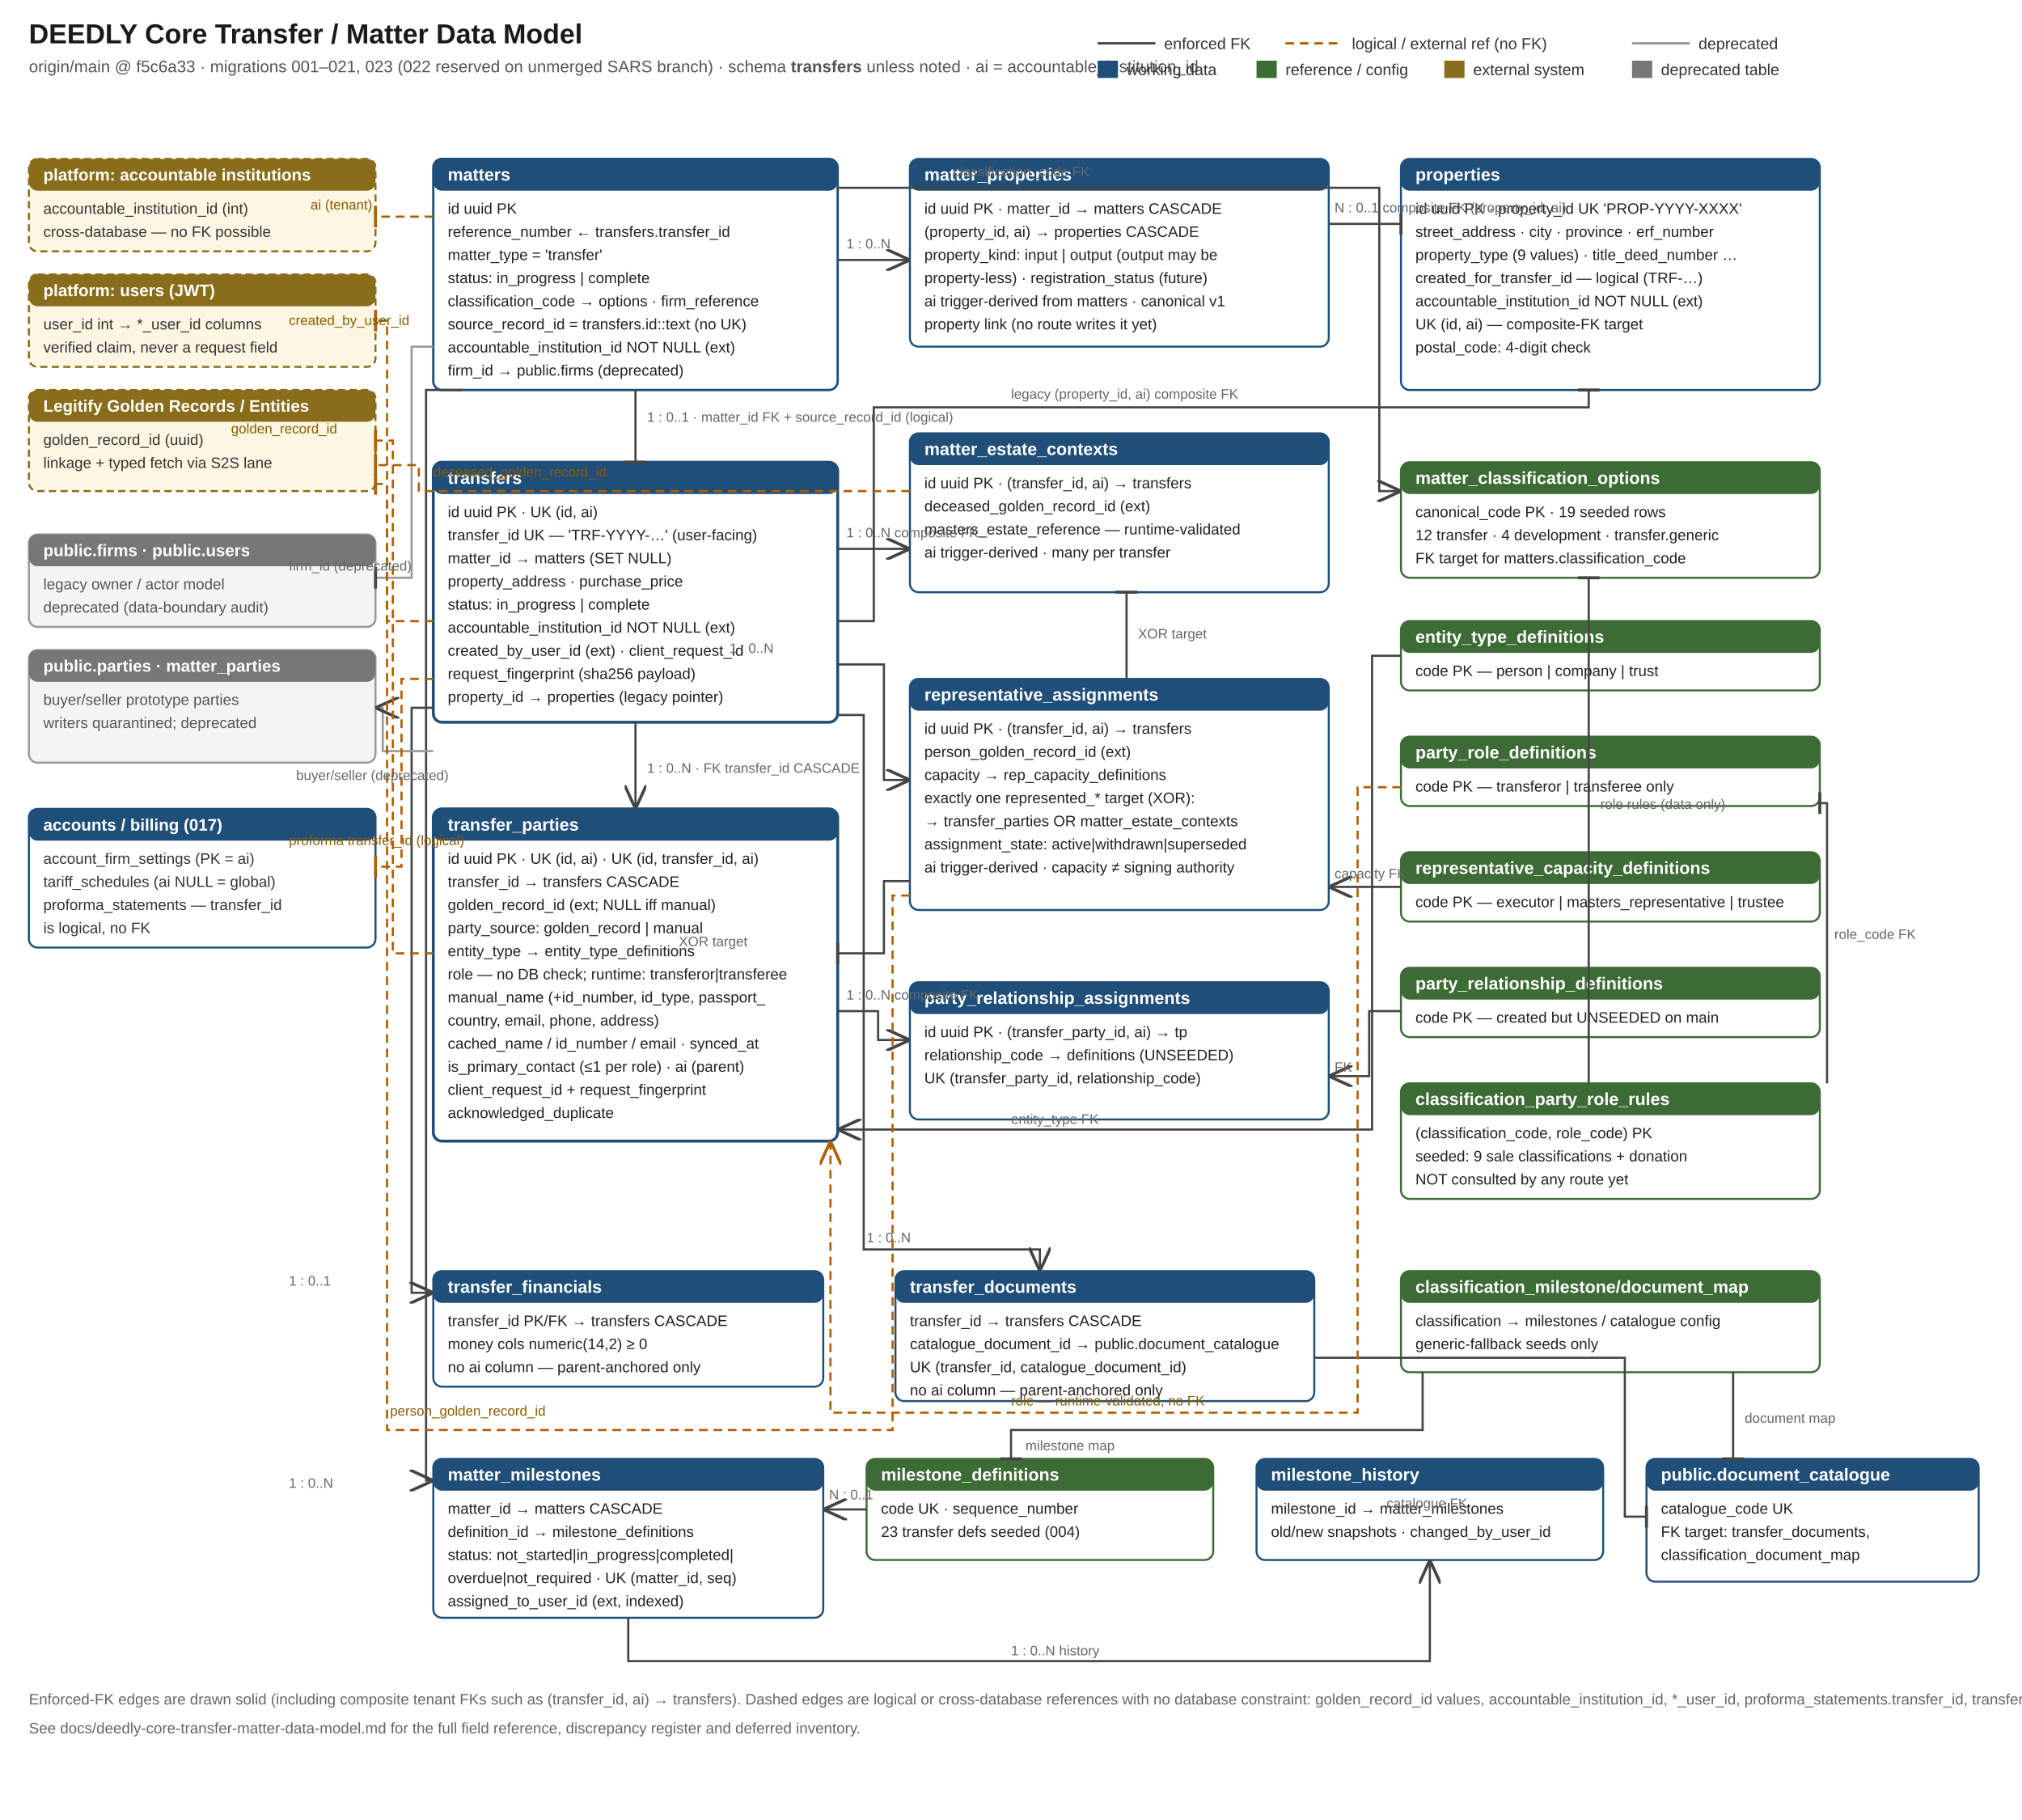
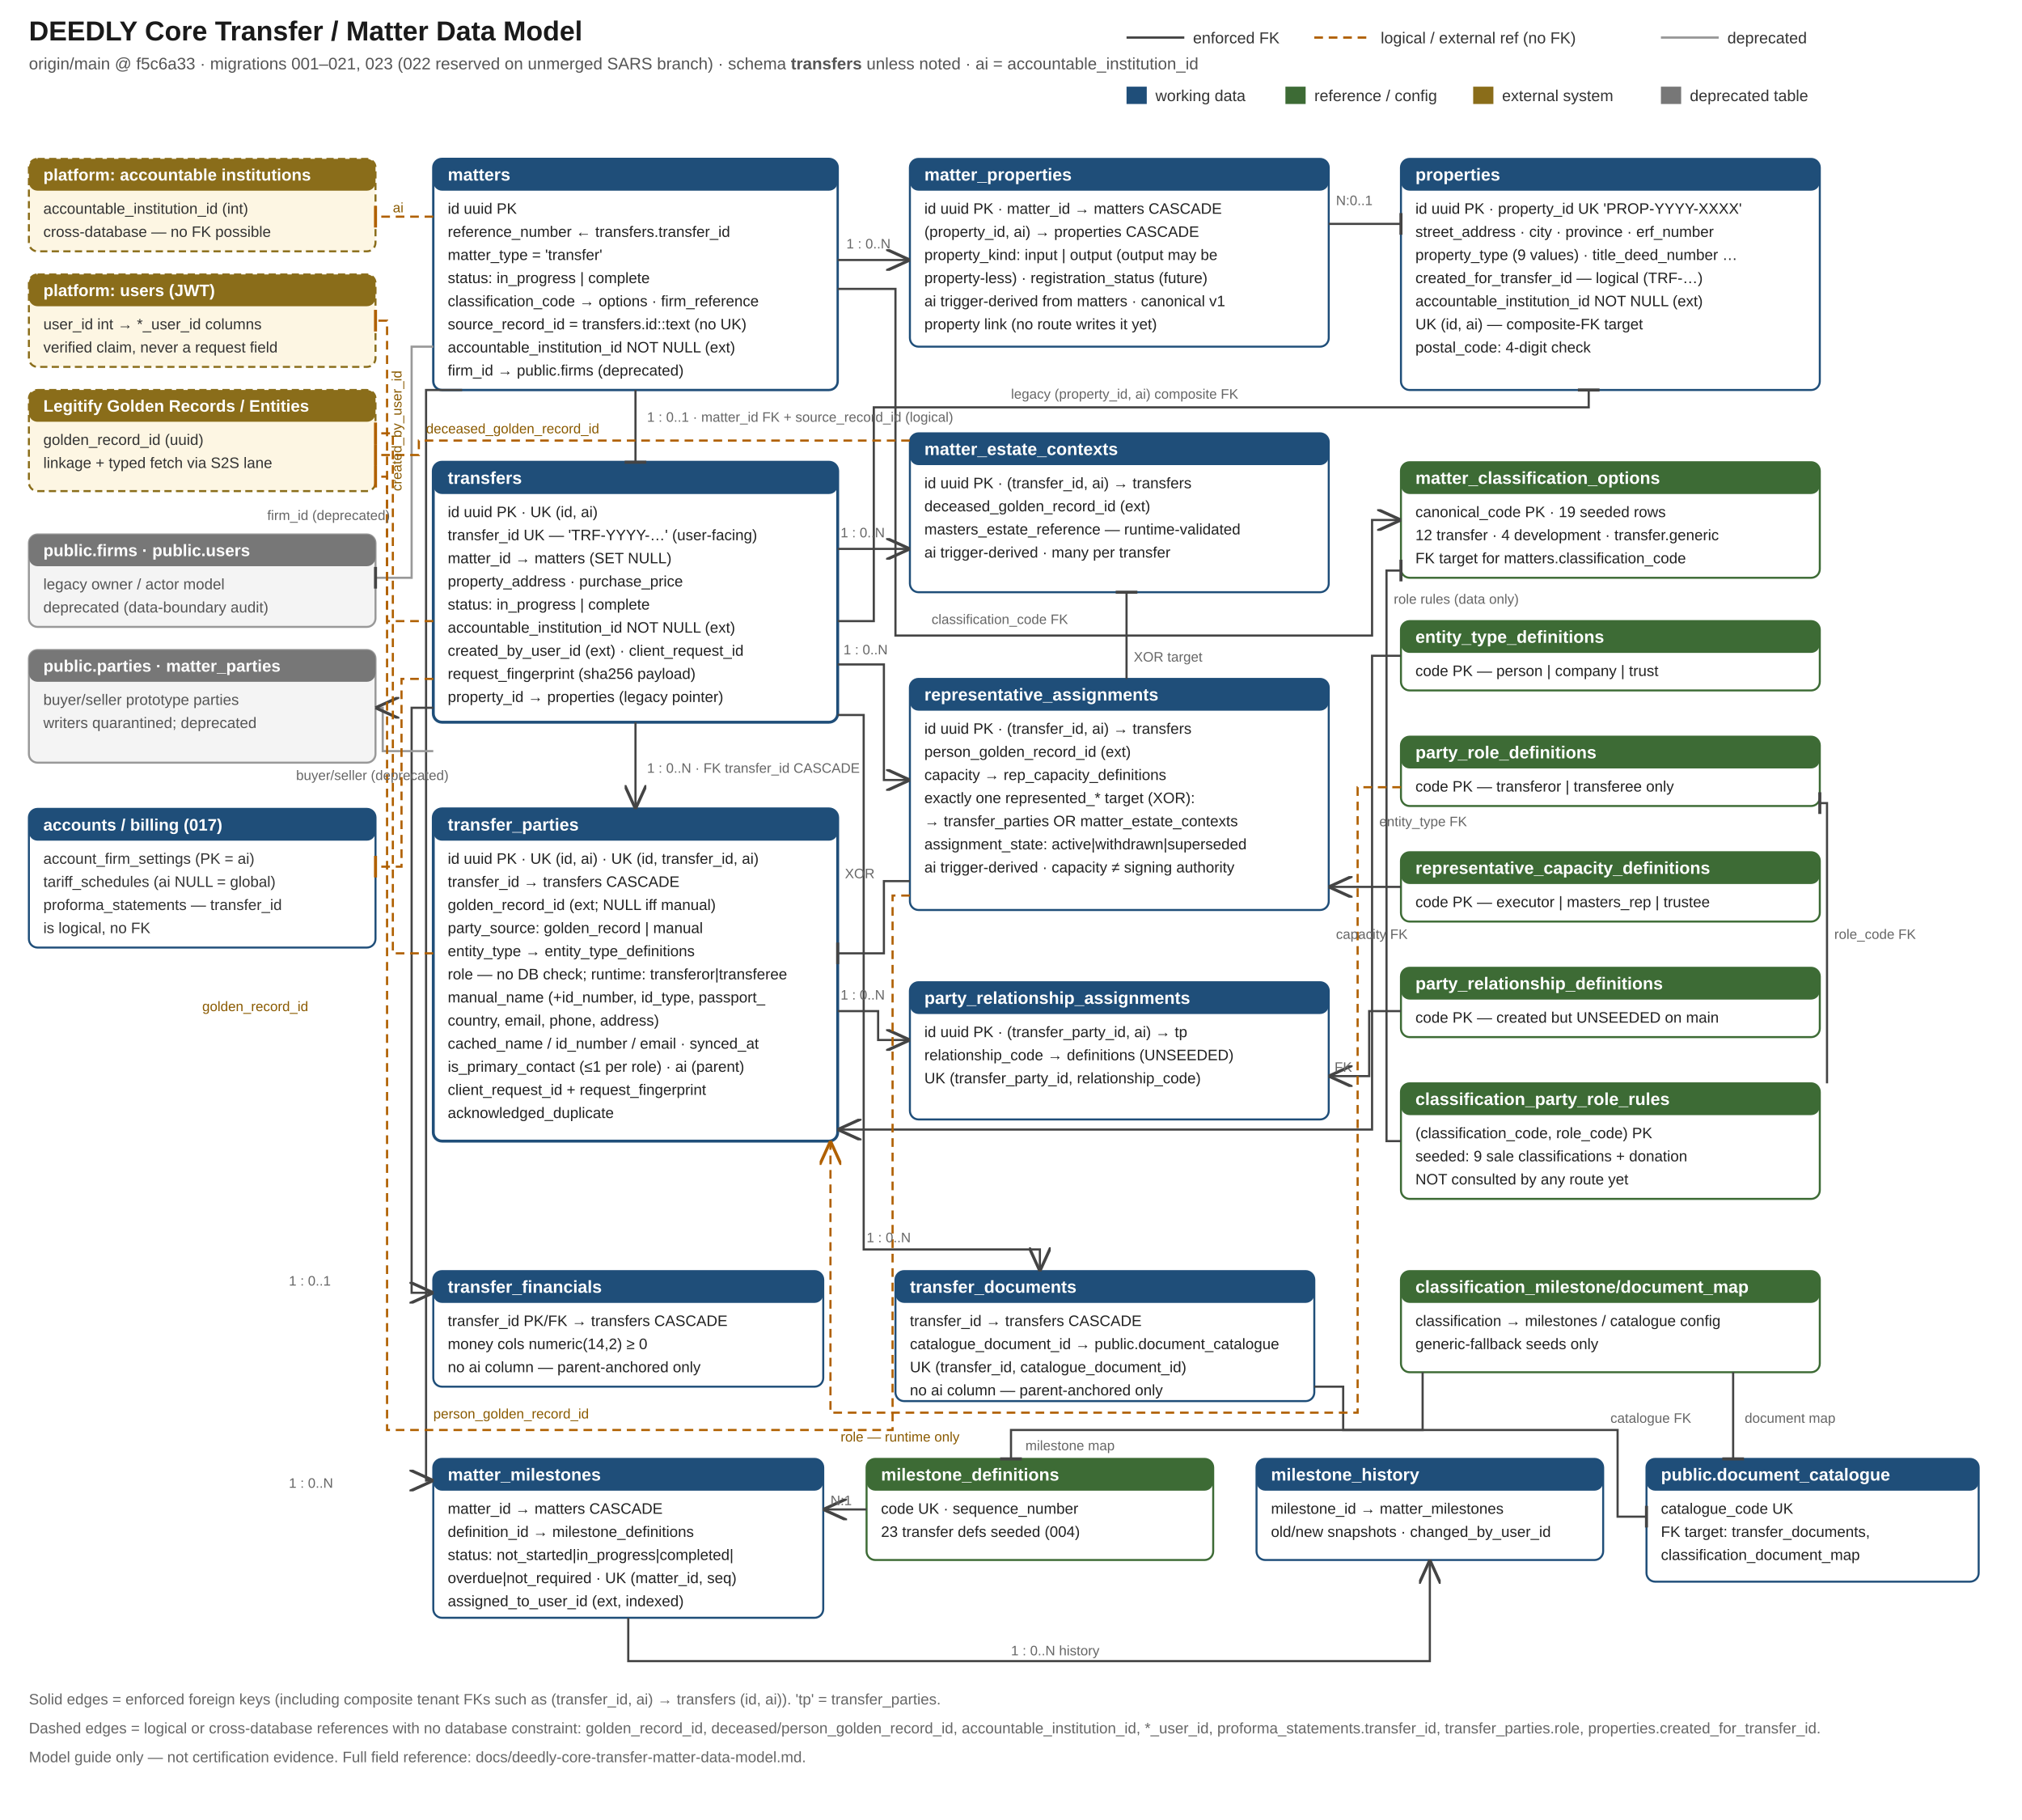
<svg xmlns="http://www.w3.org/2000/svg" width="1400" height="1260" viewBox="0 0 1400 1260" role="img" aria-labelledby="erdTitle erdDesc" font-family="Segoe UI, Arial, sans-serif">
  <defs>
    <marker id="crow" markerWidth="12" markerHeight="10" refX="11" refY="5" orient="auto">
      <path d="M0,0 L11,5 M0,10 L11,5" fill="none" stroke="#444" stroke-width="1.4" />
    </marker>
    <marker id="crowDash" markerWidth="12" markerHeight="10" refX="11" refY="5" orient="auto">
      <path d="M0,0 L11,5 M0,10 L11,5" fill="none" stroke="#b06000" stroke-width="1.4" />
    </marker>
    <marker id="one" markerWidth="10" markerHeight="10" refX="9" refY="5" orient="auto">
      <path d="M9,0 L9,10" fill="none" stroke="#444" stroke-width="1.4" />
    </marker>
    <marker id="oneDash" markerWidth="10" markerHeight="10" refX="9" refY="5" orient="auto">
      <path d="M9,0 L9,10" fill="none" stroke="#b06000" stroke-width="1.4" />
    </marker>
  </defs>
  <rect x="0" y="0" width="1400" height="1260" fill="#ffffff" />
-   <text x="20" y="30" font-size="19" font-weight="bold" fill="#1a1a1a">DEEDLY Core Transfer / Matter Data Model</text>
-   <text x="20" y="50" font-size="11.5" fill="#555">origin/main @ f5c6a33 · migrations 001–021, 023 (022 reserved on unmerged SARS branch) · schema <tspan font-weight="bold">transfers</tspan> unless noted · ai = accountable_institution_id</text>
+   <text x="20" y="28" font-size="19" font-weight="bold" fill="#1a1a1a">DEEDLY Core Transfer / Matter Data Model</text>
+   <text x="20" y="48" font-size="11.5" fill="#555">origin/main @ f5c6a33 · migrations 001–021, 023 (022 reserved on unmerged SARS branch) · schema <tspan font-weight="bold">transfers</tspan> unless noted · ai = accountable_institution_id</text>
  <g font-size="11" fill="#333">
-     <line x1="760" y1="30" x2="800" y2="30" stroke="#444" stroke-width="1.6" />
-     <text x="806" y="34">enforced FK</text>
-     <line x1="890" y1="30" x2="930" y2="30" stroke="#b06000" stroke-width="1.6" stroke-dasharray="6,4" />
-     <text x="936" y="34">logical / external ref (no FK)</text>
-     <line x1="1130" y1="30" x2="1170" y2="30" stroke="#999" stroke-width="1.6" />
-     <text x="1176" y="34">deprecated</text>
-     <rect x="760" y="42" width="14" height="12" fill="#1f4e79" />
-     <text x="780" y="52">working data</text>
-     <rect x="870" y="42" width="14" height="12" fill="#3d6b35" />
-     <text x="890" y="52">reference / config</text>
-     <rect x="1000" y="42" width="14" height="12" fill="#8a6d1a" />
-     <text x="1020" y="52">external system</text>
-     <rect x="1130" y="42" width="14" height="12" fill="#777" />
-     <text x="1150" y="52">deprecated table</text>
+     <line x1="780" y1="26" x2="820" y2="26" stroke="#444" stroke-width="1.6" />
+     <text x="826" y="30">enforced FK</text>
+     <line x1="910" y1="26" x2="950" y2="26" stroke="#b06000" stroke-width="1.6" stroke-dasharray="6,4" />
+     <text x="956" y="30">logical / external ref (no FK)</text>
+     <line x1="1150" y1="26" x2="1190" y2="26" stroke="#999" stroke-width="1.6" />
+     <text x="1196" y="30">deprecated</text>
+     <rect x="780" y="60" width="14" height="12" fill="#1f4e79" />
+     <text x="800" y="70">working data</text>
+     <rect x="890" y="60" width="14" height="12" fill="#3d6b35" />
+     <text x="910" y="70">reference / config</text>
+     <rect x="1020" y="60" width="14" height="12" fill="#8a6d1a" />
+     <text x="1040" y="70">external system</text>
+     <rect x="1150" y="60" width="14" height="12" fill="#777" />
+     <text x="1170" y="70">deprecated table</text>
  </g>
  <g>
    <rect x="20" y="110" width="240" height="64" rx="6" fill="#fdf6e3" stroke="#8a6d1a" stroke-width="1.4" stroke-dasharray="5,3" />
    <rect x="20" y="110" width="240" height="22" rx="6" fill="#8a6d1a" />
    <text x="30" y="125" font-size="11.5" font-weight="bold" fill="#fff">platform: accountable institutions</text>
    <text x="30" y="148" font-size="10.5" fill="#333">accountable_institution_id (int)</text>
    <text x="30" y="164" font-size="10.5" fill="#333">cross-database — no FK possible</text>
  </g>
  <g>
    <rect x="20" y="190" width="240" height="64" rx="6" fill="#fdf6e3" stroke="#8a6d1a" stroke-width="1.4" stroke-dasharray="5,3" />
    <rect x="20" y="190" width="240" height="22" rx="6" fill="#8a6d1a" />
    <text x="30" y="205" font-size="11.5" font-weight="bold" fill="#fff">platform: users (JWT)</text>
    <text x="30" y="228" font-size="10.5" fill="#333">user_id int → *_user_id columns</text>
    <text x="30" y="244" font-size="10.5" fill="#333">verified claim, never a request field</text>
  </g>
  <g>
    <rect x="20" y="270" width="240" height="70" rx="6" fill="#fdf6e3" stroke="#8a6d1a" stroke-width="1.4" stroke-dasharray="5,3" />
    <rect x="20" y="270" width="240" height="22" rx="6" fill="#8a6d1a" />
    <text x="30" y="285" font-size="11.5" font-weight="bold" fill="#fff">Legitify Golden Records / Entities</text>
    <text x="30" y="308" font-size="10.5" fill="#333">golden_record_id (uuid)</text>
    <text x="30" y="324" font-size="10.5" fill="#333">linkage + typed fetch via S2S lane</text>
  </g>
  <g>
    <rect x="20" y="370" width="240" height="64" rx="6" fill="#f4f4f4" stroke="#999" stroke-width="1.4" />
    <rect x="20" y="370" width="240" height="22" rx="6" fill="#777" />
    <text x="30" y="385" font-size="11.5" font-weight="bold" fill="#fff">public.firms · public.users</text>
    <text x="30" y="408" font-size="10.5" fill="#555">legacy owner / actor model</text>
    <text x="30" y="424" font-size="10.5" fill="#555">deprecated (data-boundary audit)</text>
  </g>
  <g>
    <rect x="20" y="450" width="240" height="78" rx="6" fill="#f4f4f4" stroke="#999" stroke-width="1.4" />
    <rect x="20" y="450" width="240" height="22" rx="6" fill="#777" />
    <text x="30" y="465" font-size="11.5" font-weight="bold" fill="#fff">public.parties · matter_parties</text>
    <text x="30" y="488" font-size="10.5" fill="#555">buyer/seller prototype parties</text>
    <text x="30" y="504" font-size="10.5" fill="#555">writers quarantined; deprecated</text>
  </g>
  <g>
    <rect x="20" y="560" width="240" height="96" rx="6" fill="#fff" stroke="#1f4e79" stroke-width="1.4" />
    <rect x="20" y="560" width="240" height="22" rx="6" fill="#1f4e79" />
    <text x="30" y="575" font-size="11.5" font-weight="bold" fill="#fff">accounts / billing (017)</text>
    <text x="30" y="598" font-size="10.5" fill="#333">account_firm_settings (PK = ai)</text>
    <text x="30" y="614" font-size="10.5" fill="#333">tariff_schedules (ai NULL = global)</text>
    <text x="30" y="630" font-size="10.5" fill="#333">proforma_statements — transfer_id</text>
    <text x="30" y="646" font-size="10.5" fill="#333">is logical, no FK</text>
  </g>
  <g>
    <rect x="300" y="110" width="280" height="160" rx="6" fill="#fff" stroke="#1f4e79" stroke-width="1.6" />
    <rect x="300" y="110" width="280" height="22" rx="6" fill="#1f4e79" />
    <text x="310" y="125" font-size="12" font-weight="bold" fill="#fff">matters</text>
    <text x="310" y="148" font-size="10.5" fill="#222">id uuid PK</text>
    <text x="310" y="164" font-size="10.5" fill="#222">reference_number ← transfers.transfer_id</text>
    <text x="310" y="180" font-size="10.5" fill="#222">matter_type = 'transfer'</text>
    <text x="310" y="196" font-size="10.5" fill="#222">status: in_progress | complete</text>
    <text x="310" y="212" font-size="10.5" fill="#222">classification_code → options · firm_reference</text>
    <text x="310" y="228" font-size="10.5" fill="#222">source_record_id = transfers.id::text (no UK)</text>
    <text x="310" y="244" font-size="10.5" fill="#222">accountable_institution_id NOT NULL (ext)</text>
    <text x="310" y="260" font-size="10.5" fill="#222">firm_id → public.firms (deprecated)</text>
  </g>
  <g>
    <rect x="300" y="320" width="280" height="180" rx="6" fill="#fff" stroke="#1f4e79" stroke-width="2" />
    <rect x="300" y="320" width="280" height="22" rx="6" fill="#1f4e79" />
    <text x="310" y="335" font-size="12" font-weight="bold" fill="#fff">transfers</text>
    <text x="310" y="358" font-size="10.5" fill="#222">id uuid PK · UK (id, ai)</text>
    <text x="310" y="374" font-size="10.5" fill="#222">transfer_id UK — 'TRF-YYYY-…' (user-facing)</text>
    <text x="310" y="390" font-size="10.5" fill="#222">matter_id → matters (SET NULL)</text>
    <text x="310" y="406" font-size="10.5" fill="#222">property_address · purchase_price</text>
    <text x="310" y="422" font-size="10.5" fill="#222">status: in_progress | complete</text>
    <text x="310" y="438" font-size="10.5" fill="#222">accountable_institution_id NOT NULL (ext)</text>
    <text x="310" y="454" font-size="10.5" fill="#222">created_by_user_id (ext) · client_request_id</text>
    <text x="310" y="470" font-size="10.5" fill="#222">request_fingerprint (sha256 payload)</text>
    <text x="310" y="486" font-size="10.5" fill="#222">property_id → properties (legacy pointer)</text>
  </g>
  <g>
    <rect x="300" y="560" width="280" height="230" rx="6" fill="#fff" stroke="#1f4e79" stroke-width="2" />
    <rect x="300" y="560" width="280" height="22" rx="6" fill="#1f4e79" />
    <text x="310" y="575" font-size="12" font-weight="bold" fill="#fff">transfer_parties</text>
    <text x="310" y="598" font-size="10.5" fill="#222">id uuid PK · UK (id, ai) · UK (id, transfer_id, ai)</text>
    <text x="310" y="614" font-size="10.5" fill="#222">transfer_id → transfers CASCADE</text>
    <text x="310" y="630" font-size="10.5" fill="#222">golden_record_id (ext; NULL iff manual)</text>
    <text x="310" y="646" font-size="10.5" fill="#222">party_source: golden_record | manual</text>
    <text x="310" y="662" font-size="10.5" fill="#222">entity_type → entity_type_definitions</text>
    <text x="310" y="678" font-size="10.5" fill="#222">role — no DB check; runtime: transferor|transferee</text>
    <text x="310" y="694" font-size="10.5" fill="#222">manual_name (+id_number, id_type, passport_</text>
    <text x="310" y="710" font-size="10.5" fill="#222">  country, email, phone, address)</text>
    <text x="310" y="726" font-size="10.5" fill="#222">cached_name / id_number / email · synced_at</text>
    <text x="310" y="742" font-size="10.5" fill="#222">is_primary_contact (≤1 per role) · ai (parent)</text>
    <text x="310" y="758" font-size="10.5" fill="#222">client_request_id + request_fingerprint</text>
    <text x="310" y="774" font-size="10.5" fill="#222">acknowledged_duplicate</text>
  </g>
  <g>
    <rect x="630" y="110" width="290" height="130" rx="6" fill="#fff" stroke="#1f4e79" stroke-width="1.4" />
    <rect x="630" y="110" width="290" height="22" rx="6" fill="#1f4e79" />
    <text x="640" y="125" font-size="12" font-weight="bold" fill="#fff">matter_properties</text>
    <text x="640" y="148" font-size="10.5" fill="#222">id uuid PK · matter_id → matters CASCADE</text>
    <text x="640" y="164" font-size="10.5" fill="#222">(property_id, ai) → properties CASCADE</text>
    <text x="640" y="180" font-size="10.5" fill="#222">property_kind: input | output (output may be</text>
    <text x="640" y="196" font-size="10.5" fill="#222">  property-less) · registration_status (future)</text>
    <text x="640" y="212" font-size="10.5" fill="#222">ai trigger-derived from matters · canonical v1</text>
    <text x="640" y="228" font-size="10.5" fill="#222">  property link (no route writes it yet)</text>
  </g>
  <g>
    <rect x="630" y="300" width="290" height="110" rx="6" fill="#fff" stroke="#1f4e79" stroke-width="1.4" />
    <rect x="630" y="300" width="290" height="22" rx="6" fill="#1f4e79" />
    <text x="640" y="315" font-size="12" font-weight="bold" fill="#fff">matter_estate_contexts</text>
    <text x="640" y="338" font-size="10.5" fill="#222">id uuid PK · (transfer_id, ai) → transfers</text>
    <text x="640" y="354" font-size="10.5" fill="#222">deceased_golden_record_id (ext)</text>
    <text x="640" y="370" font-size="10.5" fill="#222">masters_estate_reference — runtime-validated</text>
    <text x="640" y="386" font-size="10.5" fill="#222">ai trigger-derived · many per transfer</text>
  </g>
  <g>
    <rect x="630" y="470" width="290" height="160" rx="6" fill="#fff" stroke="#1f4e79" stroke-width="1.4" />
    <rect x="630" y="470" width="290" height="22" rx="6" fill="#1f4e79" />
    <text x="640" y="485" font-size="12" font-weight="bold" fill="#fff">representative_assignments</text>
    <text x="640" y="508" font-size="10.5" fill="#222">id uuid PK · (transfer_id, ai) → transfers</text>
    <text x="640" y="524" font-size="10.5" fill="#222">person_golden_record_id (ext)</text>
    <text x="640" y="540" font-size="10.5" fill="#222">capacity → rep_capacity_definitions</text>
    <text x="640" y="556" font-size="10.5" fill="#222">exactly one represented_* target (XOR):</text>
    <text x="640" y="572" font-size="10.5" fill="#222">  → transfer_parties OR matter_estate_contexts</text>
    <text x="640" y="588" font-size="10.5" fill="#222">assignment_state: active|withdrawn|superseded</text>
    <text x="640" y="604" font-size="10.5" fill="#222">ai trigger-derived · capacity ≠ signing authority</text>
  </g>
  <g>
    <rect x="630" y="680" width="290" height="95" rx="6" fill="#fff" stroke="#1f4e79" stroke-width="1.4" />
    <rect x="630" y="680" width="290" height="22" rx="6" fill="#1f4e79" />
    <text x="640" y="695" font-size="12" font-weight="bold" fill="#fff">party_relationship_assignments</text>
    <text x="640" y="718" font-size="10.5" fill="#222">id uuid PK · (transfer_party_id, ai) → tp</text>
    <text x="640" y="734" font-size="10.5" fill="#222">relationship_code → definitions (UNSEEDED)</text>
    <text x="640" y="750" font-size="10.5" fill="#222">UK (transfer_party_id, relationship_code)</text>
  </g>
  <g>
    <rect x="970" y="110" width="290" height="160" rx="6" fill="#fff" stroke="#1f4e79" stroke-width="1.4" />
    <rect x="970" y="110" width="290" height="22" rx="6" fill="#1f4e79" />
    <text x="980" y="125" font-size="12" font-weight="bold" fill="#fff">properties</text>
    <text x="980" y="148" font-size="10.5" fill="#222">id uuid PK · property_id UK 'PROP-YYYY-XXXX'</text>
    <text x="980" y="164" font-size="10.5" fill="#222">street_address · city · province · erf_number</text>
    <text x="980" y="180" font-size="10.5" fill="#222">property_type (9 values) · title_deed_number …</text>
    <text x="980" y="196" font-size="10.5" fill="#222">created_for_transfer_id — logical (TRF-…)</text>
    <text x="980" y="212" font-size="10.5" fill="#222">accountable_institution_id NOT NULL (ext)</text>
    <text x="980" y="228" font-size="10.5" fill="#222">UK (id, ai) — composite-FK target</text>
    <text x="980" y="244" font-size="10.5" fill="#222">postal_code: 4-digit check</text>
  </g>
  <g>
    <rect x="970" y="320" width="290" height="80" rx="6" fill="#fff" stroke="#3d6b35" stroke-width="1.4" />
    <rect x="970" y="320" width="290" height="22" rx="6" fill="#3d6b35" />
    <text x="980" y="335" font-size="12" font-weight="bold" fill="#fff">matter_classification_options</text>
    <text x="980" y="358" font-size="10.5" fill="#222">canonical_code PK · 19 seeded rows</text>
    <text x="980" y="374" font-size="10.5" fill="#222">12 transfer · 4 development · transfer.generic</text>
    <text x="980" y="390" font-size="10.5" fill="#222">FK target for matters.classification_code</text>
  </g>
  <g>
    <rect x="970" y="430" width="290" height="48" rx="6" fill="#fff" stroke="#3d6b35" stroke-width="1.4" />
    <rect x="970" y="430" width="290" height="22" rx="6" fill="#3d6b35" />
    <text x="980" y="445" font-size="12" font-weight="bold" fill="#fff">entity_type_definitions</text>
    <text x="980" y="468" font-size="10.5" fill="#222">code PK — person | company | trust</text>
  </g>
  <g>
    <rect x="970" y="510" width="290" height="48" rx="6" fill="#fff" stroke="#3d6b35" stroke-width="1.4" />
    <rect x="970" y="510" width="290" height="22" rx="6" fill="#3d6b35" />
    <text x="980" y="525" font-size="12" font-weight="bold" fill="#fff">party_role_definitions</text>
    <text x="980" y="548" font-size="10.5" fill="#222">code PK — transferor | transferee only</text>
  </g>
  <g>
    <rect x="970" y="590" width="290" height="48" rx="6" fill="#fff" stroke="#3d6b35" stroke-width="1.4" />
    <rect x="970" y="590" width="290" height="22" rx="6" fill="#3d6b35" />
    <text x="980" y="605" font-size="12" font-weight="bold" fill="#fff">representative_capacity_definitions</text>
-     <text x="980" y="628" font-size="10.5" fill="#222">code PK — executor | masters_representative | trustee</text>
+     <text x="980" y="628" font-size="10.5" fill="#222">code PK — executor | masters_rep | trustee</text>
  </g>
  <g>
    <rect x="970" y="670" width="290" height="48" rx="6" fill="#fff" stroke="#3d6b35" stroke-width="1.4" />
    <rect x="970" y="670" width="290" height="22" rx="6" fill="#3d6b35" />
    <text x="980" y="685" font-size="12" font-weight="bold" fill="#fff">party_relationship_definitions</text>
    <text x="980" y="708" font-size="10.5" fill="#222">code PK — created but UNSEEDED on main</text>
  </g>
  <g>
    <rect x="970" y="750" width="290" height="80" rx="6" fill="#fff" stroke="#3d6b35" stroke-width="1.4" />
    <rect x="970" y="750" width="290" height="22" rx="6" fill="#3d6b35" />
    <text x="980" y="765" font-size="12" font-weight="bold" fill="#fff">classification_party_role_rules</text>
    <text x="980" y="788" font-size="10.5" fill="#222">(classification_code, role_code) PK</text>
    <text x="980" y="804" font-size="10.5" fill="#222">seeded: 9 sale classifications + donation</text>
    <text x="980" y="820" font-size="10.5" fill="#222">NOT consulted by any route yet</text>
  </g>
  <g>
    <rect x="300" y="880" width="270" height="80" rx="6" fill="#fff" stroke="#1f4e79" stroke-width="1.4" />
    <rect x="300" y="880" width="270" height="22" rx="6" fill="#1f4e79" />
    <text x="310" y="895" font-size="12" font-weight="bold" fill="#fff">transfer_financials</text>
    <text x="310" y="918" font-size="10.5" fill="#222">transfer_id PK/FK → transfers CASCADE</text>
    <text x="310" y="934" font-size="10.5" fill="#222">money cols numeric(14,2) ≥ 0</text>
    <text x="310" y="950" font-size="10.5" fill="#222">no ai column — parent-anchored only</text>
  </g>
  <g>
    <rect x="620" y="880" width="290" height="90" rx="6" fill="#fff" stroke="#1f4e79" stroke-width="1.4" />
    <rect x="620" y="880" width="290" height="22" rx="6" fill="#1f4e79" />
    <text x="630" y="895" font-size="12" font-weight="bold" fill="#fff">transfer_documents</text>
    <text x="630" y="918" font-size="10.5" fill="#222">transfer_id → transfers CASCADE</text>
    <text x="630" y="934" font-size="10.5" fill="#222">catalogue_document_id → public.document_catalogue</text>
    <text x="630" y="950" font-size="10.5" fill="#222">UK (transfer_id, catalogue_document_id)</text>
    <text x="630" y="966" font-size="10.5" fill="#222">no ai column — parent-anchored only</text>
  </g>
  <g>
    <rect x="970" y="880" width="290" height="70" rx="6" fill="#fff" stroke="#3d6b35" stroke-width="1.4" />
    <rect x="970" y="880" width="290" height="22" rx="6" fill="#3d6b35" />
    <text x="980" y="895" font-size="12" font-weight="bold" fill="#fff">classification_milestone/document_map</text>
    <text x="980" y="918" font-size="10.5" fill="#222">classification → milestones / catalogue config</text>
    <text x="980" y="934" font-size="10.5" fill="#222">generic-fallback seeds only</text>
  </g>
  <g>
    <rect x="300" y="1010" width="270" height="110" rx="6" fill="#fff" stroke="#1f4e79" stroke-width="1.4" />
    <rect x="300" y="1010" width="270" height="22" rx="6" fill="#1f4e79" />
    <text x="310" y="1025" font-size="12" font-weight="bold" fill="#fff">matter_milestones</text>
    <text x="310" y="1048" font-size="10.5" fill="#222">matter_id → matters CASCADE</text>
    <text x="310" y="1064" font-size="10.5" fill="#222">definition_id → milestone_definitions</text>
    <text x="310" y="1080" font-size="10.5" fill="#222">status: not_started|in_progress|completed|</text>
    <text x="310" y="1096" font-size="10.5" fill="#222">  overdue|not_required · UK (matter_id, seq)</text>
    <text x="310" y="1112" font-size="10.5" fill="#222">assigned_to_user_id (ext, indexed)</text>
  </g>
  <g>
    <rect x="600" y="1010" width="240" height="70" rx="6" fill="#fff" stroke="#3d6b35" stroke-width="1.4" />
    <rect x="600" y="1010" width="240" height="22" rx="6" fill="#3d6b35" />
    <text x="610" y="1025" font-size="12" font-weight="bold" fill="#fff">milestone_definitions</text>
    <text x="610" y="1048" font-size="10.5" fill="#222">code UK · sequence_number</text>
    <text x="610" y="1064" font-size="10.5" fill="#222">23 transfer defs seeded (004)</text>
  </g>
  <g>
    <rect x="870" y="1010" width="240" height="70" rx="6" fill="#fff" stroke="#1f4e79" stroke-width="1.4" />
    <rect x="870" y="1010" width="240" height="22" rx="6" fill="#1f4e79" />
    <text x="880" y="1025" font-size="12" font-weight="bold" fill="#fff">milestone_history</text>
    <text x="880" y="1048" font-size="10.5" fill="#222">milestone_id → matter_milestones</text>
    <text x="880" y="1064" font-size="10.5" fill="#222">old/new snapshots · changed_by_user_id</text>
  </g>
  <g>
    <rect x="1140" y="1010" width="230" height="85" rx="6" fill="#fff" stroke="#1f4e79" stroke-width="1.4" />
    <rect x="1140" y="1010" width="230" height="22" rx="6" fill="#1f4e79" />
    <text x="1150" y="1025" font-size="12" font-weight="bold" fill="#fff">public.document_catalogue</text>
    <text x="1150" y="1048" font-size="10.5" fill="#222">catalogue_code UK</text>
    <text x="1150" y="1064" font-size="10.5" fill="#222">FK target: transfer_documents,</text>
    <text x="1150" y="1080" font-size="10.5" fill="#222">classification_document_map</text>
  </g>
  <g fill="none" stroke="#444" stroke-width="1.5">
    <path d="M440 270 V 320" marker-end="url(#one)" />
    <path d="M440 500 V 560" marker-end="url(#crow)" />
    <path d="M580 180 H 630" marker-end="url(#crow)" />
    <path d="M920 155 H 970" marker-end="url(#one)" />
    <path d="M580 430 H 605 V 282 H 1100 V 270" marker-end="url(#one)" />
    <path d="M580 380 H 630" marker-end="url(#crow)" />
    <path d="M580 460 H 612 V 540 H 630" marker-end="url(#crow)" />
    <path d="M580 700 H 608 V 720 H 630" marker-end="url(#crow)" />
    <path d="M630 610 H 612 V 660 H 580" marker-end="url(#one)" />
    <path d="M780 470 V 410" marker-end="url(#one)" />
-     <path d="M580 130 H 955 V 340 H 970" marker-end="url(#crow)" />
+     <path d="M580 200 H 620 V 440 H 950 V 360 H 970" marker-end="url(#crow)" />
    <path d="M970 454 H 950 V 782 H 580" marker-end="url(#crow)" />
    <path d="M970 614 H 920" marker-end="url(#crow)" />
    <path d="M970 700 H 948 V 745 H 920" marker-end="url(#crow)" />
-     <path d="M1100 750 V 400" marker-end="url(#one)" />
+     <path d="M970 790 H 960 V 395 H 970" marker-end="url(#one)" />
    <path d="M1265 750 V 556 H 1260" marker-end="url(#one)" />
    <path d="M320 270 H 295 V 1025 H 300" marker-end="url(#crow)" />
    <path d="M600 1045 H 570" marker-end="url(#crow)" />
    <path d="M435 1120 V 1150 H 990 V 1080" marker-end="url(#crow)" />
-     <path d="M910 940 H 1125 V 1050 H 1140" marker-end="url(#one)" />
+     <path d="M910 960 H 930 V 990 H 1120 V 1050 H 1140" marker-end="url(#one)" />
    <path d="M1200 950 V 1010" marker-end="url(#one)" />
    <path d="M985 950 V 990 H 700 V 1010" marker-end="url(#one)" />
    <path d="M300 490 H 285 V 895 H 300" marker-end="url(#crow)" />
    <path d="M580 495 H 598 V 865 H 720 V 880" marker-end="url(#crow)" />
    <path d="M300 240 H 285 V 400 H 260" stroke="#999" marker-end="url(#one)" />
    <path d="M300 520 H 265 V 490 H 260" stroke="#999" marker-end="url(#crow)" />
  </g>
  <g fill="none" stroke="#b06000" stroke-width="1.5" stroke-dasharray="6,4">
-     <path d="M300 660 H 272 V 305 H 260" marker-end="url(#oneDash)" />
-     <path d="M630 340 H 290 V 322 H 260" marker-end="url(#oneDash)" />
-     <path d="M630 620 H 618 V 990 H 268 V 335 H 260" marker-end="url(#oneDash)" />
+     <path d="M300 660 H 272 V 300 H 260" marker-end="url(#oneDash)" />
+     <path d="M630 305 H 290 V 315 H 260" marker-end="url(#oneDash)" />
+     <path d="M630 620 H 618 V 990 H 268 V 330 H 260" marker-end="url(#oneDash)" />
    <path d="M300 150 H 260" marker-end="url(#oneDash)" />
    <path d="M300 430 H 268 V 222 H 260" marker-end="url(#oneDash)" />
    <path d="M300 470 H 278 V 600 H 260" marker-end="url(#oneDash)" />
    <path d="M970 545 H 940 V 978 H 575 V 790" marker-end="url(#crowDash)" />
  </g>
  <g font-size="9.5" fill="#666">
    <text x="448" y="292">1 : 0..1 · matter_id FK + source_record_id (logical)</text>
    <text x="448" y="535">1 : 0..N · FK transfer_id CASCADE</text>
    <text x="586" y="172">1 : 0..N</text>
-     <text x="924" y="147">N : 0..1 composite FK (property_id, ai)</text>
+     <text x="925" y="142">N:0..1</text>
    <text x="700" y="276">legacy (property_id, ai) composite FK</text>
-     <text x="586" y="372">1 : 0..N composite FK</text>
-     <text x="505" y="452">1 : 0..N</text>
-     <text x="586" y="692">1 : 0..N composite FK</text>
-     <text x="470" y="655">XOR target</text>
-     <text x="788" y="442">XOR target</text>
-     <text x="660" y="122">classification_code FK</text>
-     <text x="700" y="778">entity_type FK</text>
-     <text x="924" y="608">capacity FK</text>
+     <text x="582" y="372">1 : 0..N</text>
+     <text x="584" y="453">1 : 0..N</text>
+     <text x="582" y="692">1 : 0..N</text>
+     <text x="585" y="608">XOR</text>
+     <text x="785" y="458">XOR target</text>
+     <text x="645" y="432">classification_code FK</text>
+     <text x="955" y="572">entity_type FK</text>
+     <text x="925" y="650">capacity FK</text>
    <text x="924" y="742">FK</text>
-     <text x="1108" y="560">role rules (data only)</text>
+     <text x="965" y="418">role rules (data only)</text>
    <text x="1270" y="650">role_code FK</text>
    <text x="200" y="1030">1 : 0..N</text>
-     <text x="574" y="1038">N : 0..1</text>
+     <text x="575" y="1042">N:1</text>
    <text x="700" y="1146">1 : 0..N history</text>
-     <text x="960" y="1044">catalogue FK</text>
+     <text x="1115" y="985">catalogue FK</text>
    <text x="1208" y="985">document map</text>
    <text x="710" y="1004">milestone map</text>
    <text x="200" y="890">1 : 0..1</text>
    <text x="600" y="860">1 : 0..N</text>
-     <text x="200" y="395">firm_id (deprecated)</text>
+     <text x="185" y="360">firm_id (deprecated)</text>
    <text x="205" y="540">buyer/seller (deprecated)</text>
-     <text x="160" y="300" fill="#8a5a00">golden_record_id</text>
-     <text x="300" y="330" fill="#8a5a00">deceased_golden_record_id</text>
-     <text x="270" y="980" fill="#8a5a00">person_golden_record_id</text>
-     <text x="215" y="145" fill="#8a5a00">ai (tenant)</text>
-     <text x="200" y="225" fill="#8a5a00">created_by_user_id</text>
-     <text x="200" y="585" fill="#8a5a00">proforma transfer_id (logical)</text>
-     <text x="700" y="973" fill="#8a5a00">role — runtime-validated, no FK</text>
-   </g>
-   <text x="20" y="1180" font-size="10.5" fill="#666">Enforced-FK edges are drawn solid (including composite tenant FKs such as (transfer_id, ai) → transfers). Dashed edges are logical or cross-database references with no database constraint: golden_record_id values, accountable_institution_id, *_user_id, proforma_statements.transfer_id, transfer_parties.role, and properties.created_for_transfer_id. transfer_parties is also called tp above. Model guide only — not certification evidence.</text>
-   <text x="20" y="1200" font-size="10.5" fill="#666">See docs/deedly-core-transfer-matter-data-model.md for the full field reference, discrepancy register and deferred inventory.</text>
+     <text x="140" y="700" fill="#8a5a00">golden_record_id</text>
+     <text x="295" y="300" fill="#8a5a00">deceased_golden_record_id</text>
+     <text x="300" y="982" fill="#8a5a00">person_golden_record_id</text>
+     <text x="272" y="147" fill="#8a5a00">ai</text>
+     <text x="278" y="340" fill="#8a5a00" transform="rotate(-90 278 340)">created_by_user_id</text>
+     <text x="582" y="998" fill="#8a5a00">role — runtime only</text>
+   </g>
+   <text x="20" y="1180" font-size="10.5" fill="#666">Solid edges = enforced foreign keys (including composite tenant FKs such as (transfer_id, ai) → transfers (id, ai)). 'tp' = transfer_parties.</text>
+   <text x="20" y="1200" font-size="10.5" fill="#666">Dashed edges = logical or cross-database references with no database constraint: golden_record_id, deceased/person_golden_record_id, accountable_institution_id, *_user_id, proforma_statements.transfer_id, transfer_parties.role, properties.created_for_transfer_id.</text>
+   <text x="20" y="1220" font-size="10.5" fill="#666">Model guide only — not certification evidence. Full field reference: docs/deedly-core-transfer-matter-data-model.md.</text>
</svg>
